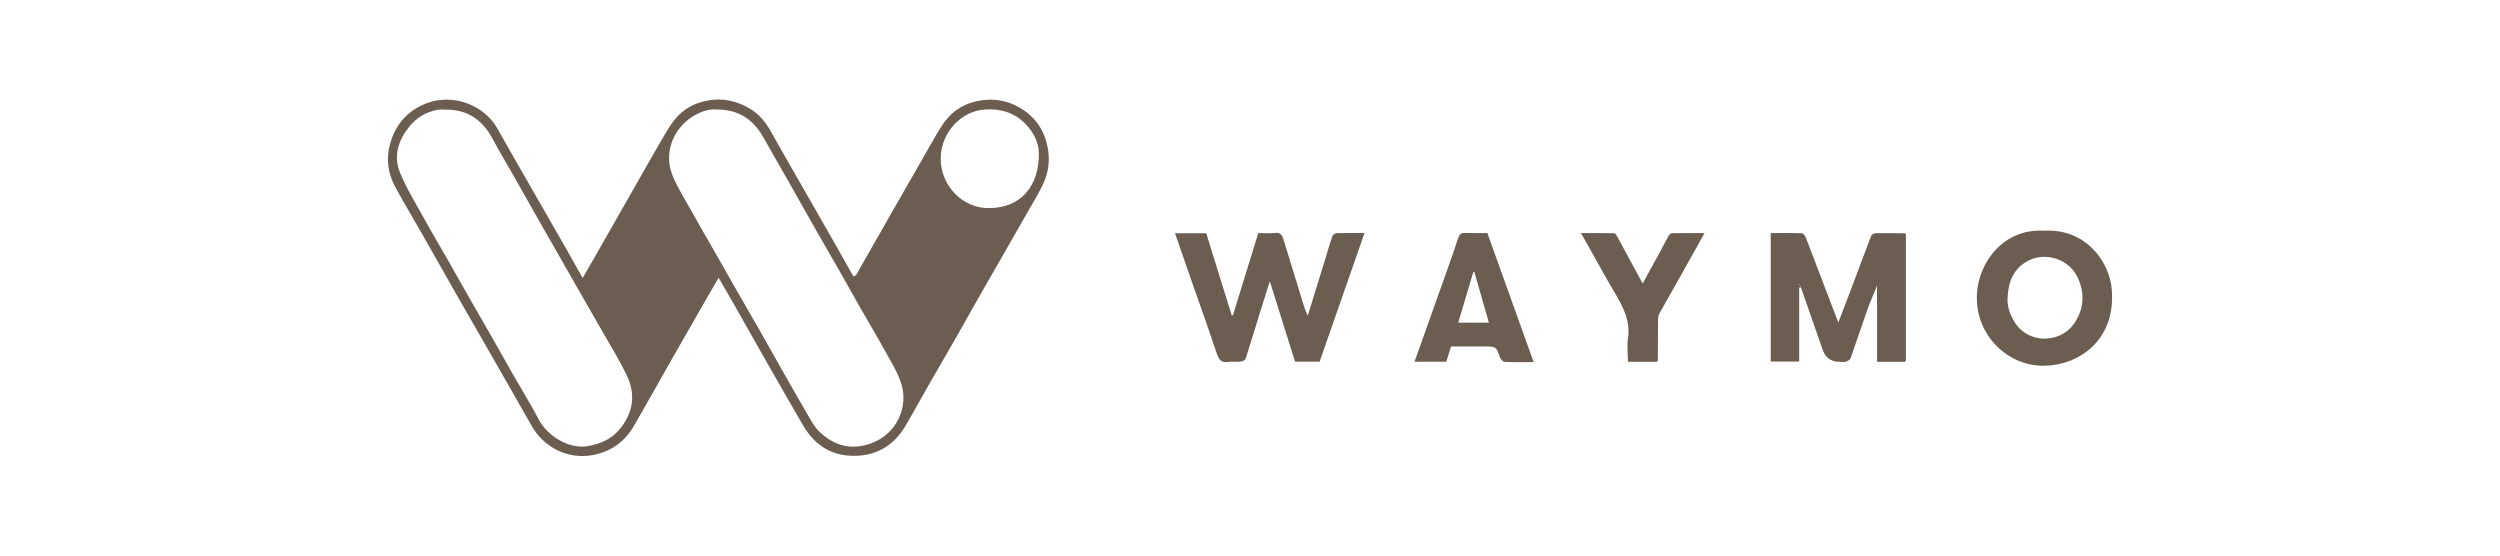
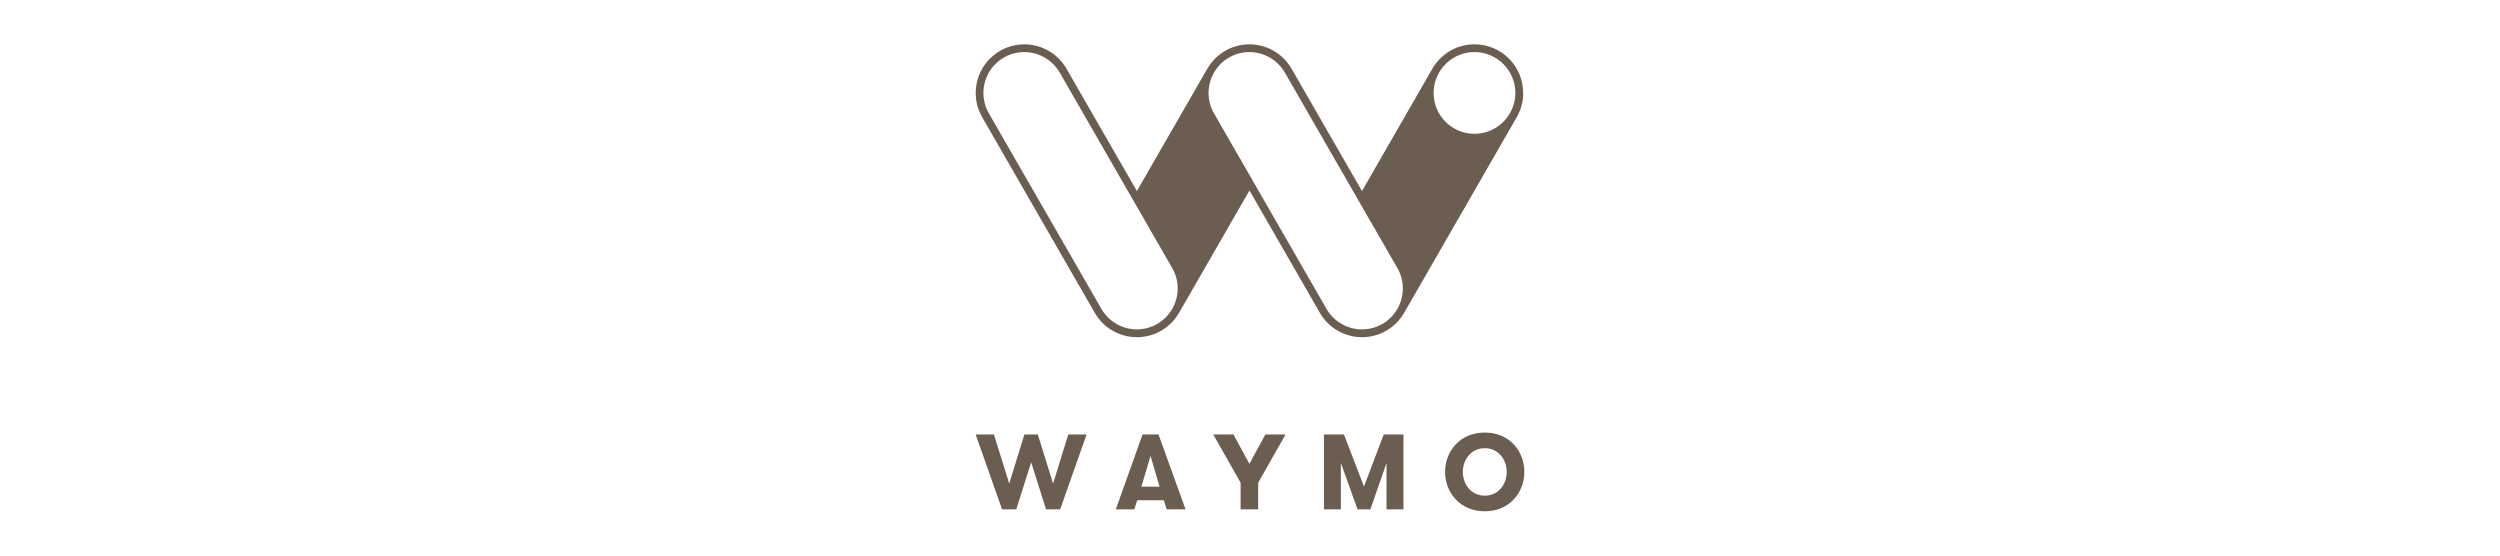
<svg xmlns="http://www.w3.org/2000/svg" id="Layer_1" data-name="Layer 1" viewBox="0 0 900 200">
  <defs>
    <style>
      .cls-1 {
        fill: #6b5e51;
      }
    </style>
  </defs>
-   <path class="cls-1" d="m209.76,100.09c1.65-2.87,3.19-5.54,4.72-8.22,2.64-4.63,5.28-9.26,7.92-13.88,2.57-4.52,5.14-9.04,7.72-13.56,3.02-5.28,6.01-10.58,9.08-15.83,1.11-1.9,2.3-3.78,3.66-5.51,3.07-3.86,7.18-6.05,11.99-6.92,5.31-.97,10.3.14,14.9,2.81,3.44,2,5.91,5,7.84,8.47,2.54,4.58,5.15,9.12,7.75,13.67,2.61,4.57,5.24,9.12,7.85,13.68,2.78,4.85,5.56,9.7,8.32,14.56,1.77,3.11,3.49,6.24,5.25,9.35.17.31.47.74.73.75.27.01.65-.36.82-.66,4.19-7.31,8.35-14.64,12.52-21.95,4.6-8.05,9.19-16.1,13.82-24.13,1.71-2.97,3.33-6.04,5.35-8.79,3.24-4.42,7.71-6.99,13.19-7.8,4.82-.71,9.35.09,13.57,2.44,5.55,3.1,8.98,7.78,10.31,14.07,1.01,4.77.48,9.34-1.56,13.67-1.54,3.27-3.47,6.36-5.26,9.51-2.63,4.64-5.29,9.27-7.94,13.89-3.16,5.5-6.34,10.99-9.48,16.5-3.01,5.28-5.95,10.59-8.96,15.87-3.01,5.27-6.1,10.5-9.12,15.78-2.95,5.15-5.78,10.38-8.8,15.49-4.05,6.85-10.11,10.6-18.1,10.75-8.38.16-14.56-3.78-18.73-10.95-4.26-7.32-8.48-14.67-12.68-22.03-4.31-7.55-8.56-15.13-12.86-22.69-1.54-2.71-3.13-5.4-4.88-8.43-.93,1.59-1.69,2.88-2.44,4.18-4.39,7.65-8.8,15.3-13.17,22.97-4.98,8.73-9.86,17.51-14.89,26.2-3.33,5.75-8.31,9.27-14.92,10.49-8.99,1.66-17.6-2.94-21.86-10.48-4.36-7.72-8.77-15.4-13.18-23.09-4.71-8.23-9.46-16.44-14.16-24.67-4.2-7.36-8.34-14.75-12.54-22.11-3.06-5.37-6.26-10.67-9.21-16.1-2.74-5.06-3.46-10.44-1.77-16.07,2.09-6.99,6.53-11.79,13.36-14.27,9.29-3.38,20.37.71,25.18,9.28,4.34,7.74,8.79,15.42,13.2,23.12,3.9,6.82,7.82,13.63,11.72,20.45,1.89,3.31,3.74,6.64,5.76,10.21Zm-49.09-60.61c-1,0-2.02-.14-2.99.02-4.21.73-7.7,2.83-10.36,6.13-3.91,4.86-5.75,10.5-3.36,16.41,2.23,5.51,5.41,10.65,8.3,15.88,2.94,5.33,6.05,10.57,9.07,15.86,2.69,4.72,5.34,9.46,8.04,14.18,2.6,4.55,5.25,9.07,7.84,13.62,2.6,4.55,5.13,9.13,7.73,13.68,3,5.25,6.23,10.37,8.99,15.73,2.78,5.41,10.48,10.95,17.87,9.58,4.52-.83,8.38-2.52,11.33-6.11,4.9-5.96,5.78-12.55,2.48-19.41-2.54-5.28-5.65-10.28-8.55-15.39-2.72-4.8-5.5-9.57-8.25-14.36-2.64-4.6-5.26-9.22-7.89-13.83-2.57-4.51-5.16-9.01-7.73-13.53-2.57-4.51-5.1-9.04-7.67-13.56-2.75-4.84-5.62-9.63-8.26-14.53-3.59-6.64-8.88-10.41-16.58-10.37Zm97.03-.06c-2.15-.22-4.69.53-7.13,1.81-7.56,3.98-11.81,13.07-8.65,21.43,1.7,4.48,4.38,8.6,6.73,12.83,2.98,5.36,6.08,10.66,9.12,15.99,2.67,4.68,5.32,9.38,8,14.06,2.6,4.55,5.26,9.07,7.85,13.62,2.6,4.55,5.14,9.13,7.72,13.69,3.06,5.38,6.09,10.77,9.23,16.1,1.29,2.2,2.51,4.58,4.29,6.33,5.45,5.34,11.82,6.98,19.2,4.14,8.86-3.41,13.16-13.19,10.3-21.63-1.44-4.26-3.95-8.17-6.13-12.15-2.52-4.59-5.23-9.06-7.82-13.61-2.72-4.77-5.39-9.58-8.11-14.35-2.99-5.24-6.03-10.45-9.02-15.69-2.98-5.23-5.92-10.5-8.89-15.74-3.17-5.57-6.38-11.11-9.52-16.7-3.63-6.47-8.87-10.24-17.16-10.12Zm98.55,35.47c10.95,0,17.97-7.71,17.73-19.89-.08-4.13-2.13-7.69-5.06-10.63-4.01-4.02-8.97-5.3-14.5-4.94-8.14.53-15.74,8.08-15.77,17.69-.03,9.46,7.73,18.08,17.61,17.77Z" />
-   <path class="cls-1" d="m647.71,103.56v26.6h-10.25v-46.26c3.75,0,7.49-.06,11.22.07.5.02,1.18.94,1.43,1.58,3.87,10.03,7.69,20.08,11.69,30.57,1.71-4.48,3.29-8.56,4.83-12.65,2.33-6.19,4.61-12.39,6.99-18.55.18-.47,1.01-.96,1.55-.97,3.54-.06,7.08,0,10.62.03.11.12.23.24.34.35v45.5c-.12.14-.23.28-.35.42h-10.05c0-9.18,0-18.34,0-27.5.06-.2.12-.39.03-.08-.08-.31-.03-.12.02.08-1.2,2.95-2.5,5.86-3.57,8.86-2.06,5.78-3.94,11.62-6.01,17.4-.2.55-1.09,1-1.75,1.21-.64.21-1.4.04-2.11.04q-4.68,0-6.17-4.32c-2.6-7.48-5.22-14.97-7.83-22.45-.16-.39-.32-.78-.49-1.18-.1.03-.21.07-.31.1.05.38.1.77.15,1.15Z" />
-   <path class="cls-1" d="m475.07,130.21h-8.85c-1.51-4.81-3-9.57-4.5-14.34-1.47-4.67-2.94-9.34-4.59-14.6-1.27,4.03-2.39,7.52-3.47,11.02-1.73,5.59-3.4,11.2-5.21,16.76-.17.54-1.14,1.07-1.79,1.14-1.47.17-3-.14-4.45.1-2.51.4-3.41-.73-4.16-2.99-2.83-8.55-5.9-17.03-8.87-25.53-2.06-5.89-4.1-11.8-6.18-17.79h11.25c3.04,9.79,6.09,19.65,9.15,29.5.15.01.3.02.45.04,3.03-9.82,6.05-19.63,9.13-29.62,1.92,0,3.99.18,6.01-.05,2.03-.24,2.6.83,3.09,2.43,2.26,7.48,4.59,14.94,6.88,22.41.51,1.66.97,3.33,1.84,4.95,2.07-6.7,4.14-13.4,6.2-20.11.87-2.83,1.66-5.68,2.63-8.48.18-.51,1.01-1.1,1.56-1.11,3.25-.1,6.51-.05,10.04-.05-5.41,15.51-10.78,30.86-16.17,46.31Z" />
-   <path class="cls-1" d="m735.77,83.06c14.78-.92,23.64,10.74,24.48,21.27,1.45,18.16-11.79,27.14-24.33,27.34-13.09.21-25.06-11.04-24.22-25.94.66-11.56,9.75-23.52,24.07-22.67Zm-13.02,23.84c-.29,3.22.73,6.04,2.32,8.75,4.91,8.4,16.45,7.88,21.33,1.21,3.74-5.11,4.28-10.9,1.7-16.68-3.09-6.95-11.52-9.46-17.58-6.49-5.52,2.7-7.48,7.48-7.77,13.21Z" />
-   <path class="cls-1" d="m552.12,130.35c-3.67,0-7.07.08-10.46-.08-.59-.03-1.42-.94-1.66-1.61-1.41-3.91-1.36-3.93-5.67-3.93-3.97,0-7.93,0-11.96,0-.57,1.83-1.14,3.65-1.71,5.5h-11.45c2.58-7.23,5.11-14.28,7.61-21.33,2.74-7.72,5.55-15.42,8.13-23.19.52-1.55,1.14-1.9,2.59-1.85,2.61.1,5.23.03,7.91.03,5.53,15.4,11.03,30.75,16.66,46.45Zm-27.16-14.18h11.04c-1.74-6.08-3.48-12.14-5.21-18.21-.13-.01-.27-.03-.4-.04-1.79,6.03-3.59,12.07-5.42,18.25Z" />
-   <path class="cls-1" d="m596.5,130.25h-10.35c-.05-.52-.14-1.05-.15-1.58-.02-2.27-.3-4.58.05-6.79.96-6.13-1.58-11.13-4.54-16.14-3.85-6.51-7.45-13.16-11.17-19.75-.33-.59-.7-1.17-1.26-2.08,4.19,0,8.11-.04,12.02.06.4,0,.87.76,1.14,1.26,3.02,5.52,6,11.06,9.12,16.83,2.16-3.94,4.22-7.67,6.26-11.41,1.06-1.95,2.04-3.95,3.14-5.88.22-.39.81-.82,1.24-.82,3.8-.06,7.59-.04,11.63-.04-2.75,4.95-5.36,9.67-8.01,14.37-2.76,4.9-5.57,9.78-8.3,14.7-.34.62-.41,1.46-.42,2.2-.05,4.88-.06,9.77-.08,14.66-.11.14-.22.28-.34.42Z" />
-   <path class="cls-1" d="m647.71,103.56c-.05-.38-.1-.77-.15-1.15.1-.03.21-.07.31-.1.16.39.32.78.49,1.18-.21.03-.43.05-.64.08Z" />
-   <path class="cls-1" d="m675.79,102.74c-.05-.2-.1-.39-.02-.08.1-.31.03-.11-.03.08,0,0,.05,0,.05,0Z" />
-   <path class="cls-1" d="m686.14,84.33c-.11-.12-.23-.24-.34-.35.11.12.23.24.34.35Z" />
-   <path class="cls-1" d="m596.5,130.25c.11-.14.22-.28.34-.42-.11.14-.22.28-.34.42Z" />
-   <path class="cls-1" d="m685.8,130.25c.12-.14.23-.28.35-.42-.12.14-.23.28-.35.42Z" />
+   <path class="cls-1" d="m548.33,33.46c0-9.67-7.84-17.51-17.51-17.51-6.49,0-12.14,3.54-15.17,8.79h0s-25.34,44.03-25.34,44.03l-25.34-44.03c-3.24-5.63-9.13-8.78-15.19-8.78-2.96,0-5.97.75-8.72,2.34-2.78,1.6-4.94,3.86-6.43,6.45h-.01s-25.34,44.02-25.34,44.02l-25.34-44.03c-3.24-5.63-9.13-8.78-15.19-8.78-2.96,0-5.97.75-8.72,2.34-8.38,4.82-11.27,15.53-6.44,23.91l40.52,70.4c3.24,5.63,9.13,8.78,15.2,8.78,2.96,0,5.97-.75,8.72-2.34,2.78-1.6,4.94-3.86,6.43-6.45h.01s25.34-44.02,25.34-44.02l25.34,44.03c3.24,5.63,9.13,8.78,15.19,8.78,2.96,0,5.97-.75,8.72-2.34,2.78-1.6,4.94-3.86,6.43-6.45h.01s40.52-70.4,40.52-70.4h0c1.48-2.58,2.35-5.55,2.35-8.74Zm-131.73,83.16c-2.23,1.28-4.77,1.96-7.32,1.96-5.26,0-10.15-2.83-12.77-7.38l-40.52-70.4c-1.96-3.41-2.48-7.37-1.45-11.17s3.46-6.96,6.87-8.92c2.23-1.28,4.77-1.96,7.32-1.96,5.26,0,10.15,2.83,12.77,7.38l40.52,70.4c2.7,4.7,2.5,10.27-.02,14.67-1.25,2.18-3.06,4.08-5.4,5.42Zm81.04,0c-2.23,1.29-4.77,1.96-7.32,1.96-5.26,0-10.15-2.83-12.77-7.38l-40.52-70.4c-2.7-4.7-2.5-10.28.02-14.67,1.25-2.18,3.06-4.08,5.4-5.42,2.23-1.28,4.77-1.96,7.33-1.96,5.26,0,10.15,2.83,12.77,7.38l40.52,70.4c2.7,4.7,2.5,10.27-.01,14.67-1.25,2.18-3.06,4.08-5.4,5.42Zm33.18-68.44c-8.11,0-14.72-6.6-14.72-14.72,0-2.67.73-5.17,1.97-7.33,2.54-4.41,7.3-7.39,12.74-7.39,8.11,0,14.72,6.6,14.72,14.72,0,2.67-.73,5.17-1.98,7.33-2.55,4.4-7.3,7.38-12.74,7.38Z" />
+   <g>
+     <polygon class="cls-1" points="384.58 156.4 379.11 174.08 373.61 156.4 368.79 156.4 363.32 174.08 357.81 156.4 351.23 156.4 360.74 183.37 365.86 183.37 371.22 166.42 376.57 183.37 381.66 183.37 391.17 156.4 384.58 156.4" />
+     <path class="cls-1" d="m420.02,183.37l-1.04-3.27h-9.59l-1.04,3.27h-6.66l9.63-26.96h5.74l9.74,26.96h-6.78Zm-5.82-19.26l-3.31,11.09h6.55l-3.24-11.09Z" />
+     <polygon class="cls-1" points="462.81 156.4 455.53 156.4 449.79 166.99 449.78 167 449.78 167 444.04 156.4 436.76 156.4 446.62 173.78 446.62 183.37 452.94 183.37 452.94 173.78 462.81 156.4" />
+     <polygon class="cls-1" points="505.24 183.37 499.15 183.37 499.15 166.65 493.34 183.37 488.72 183.37 482.71 166.65 482.71 183.37 476.62 183.37 476.62 156.4 483.82 156.4 491.03 175.16 498.15 156.4 505.24 156.4 505.24 183.37" />
+     <path class="cls-1" d="m520.23,169.89c0-7.4,5.32-14.17,14.29-14.17s14.25,6.78,14.25,14.17-5.32,14.17-14.25,14.17-14.29-6.78-14.29-14.17m22.19,0c0-4.43-3-8.55-7.9-8.55s-7.9,4.12-7.9,8.55,2.97,8.55,7.9,8.55,7.9-4.12,7.9-8.55" />
+   </g>
</svg>
